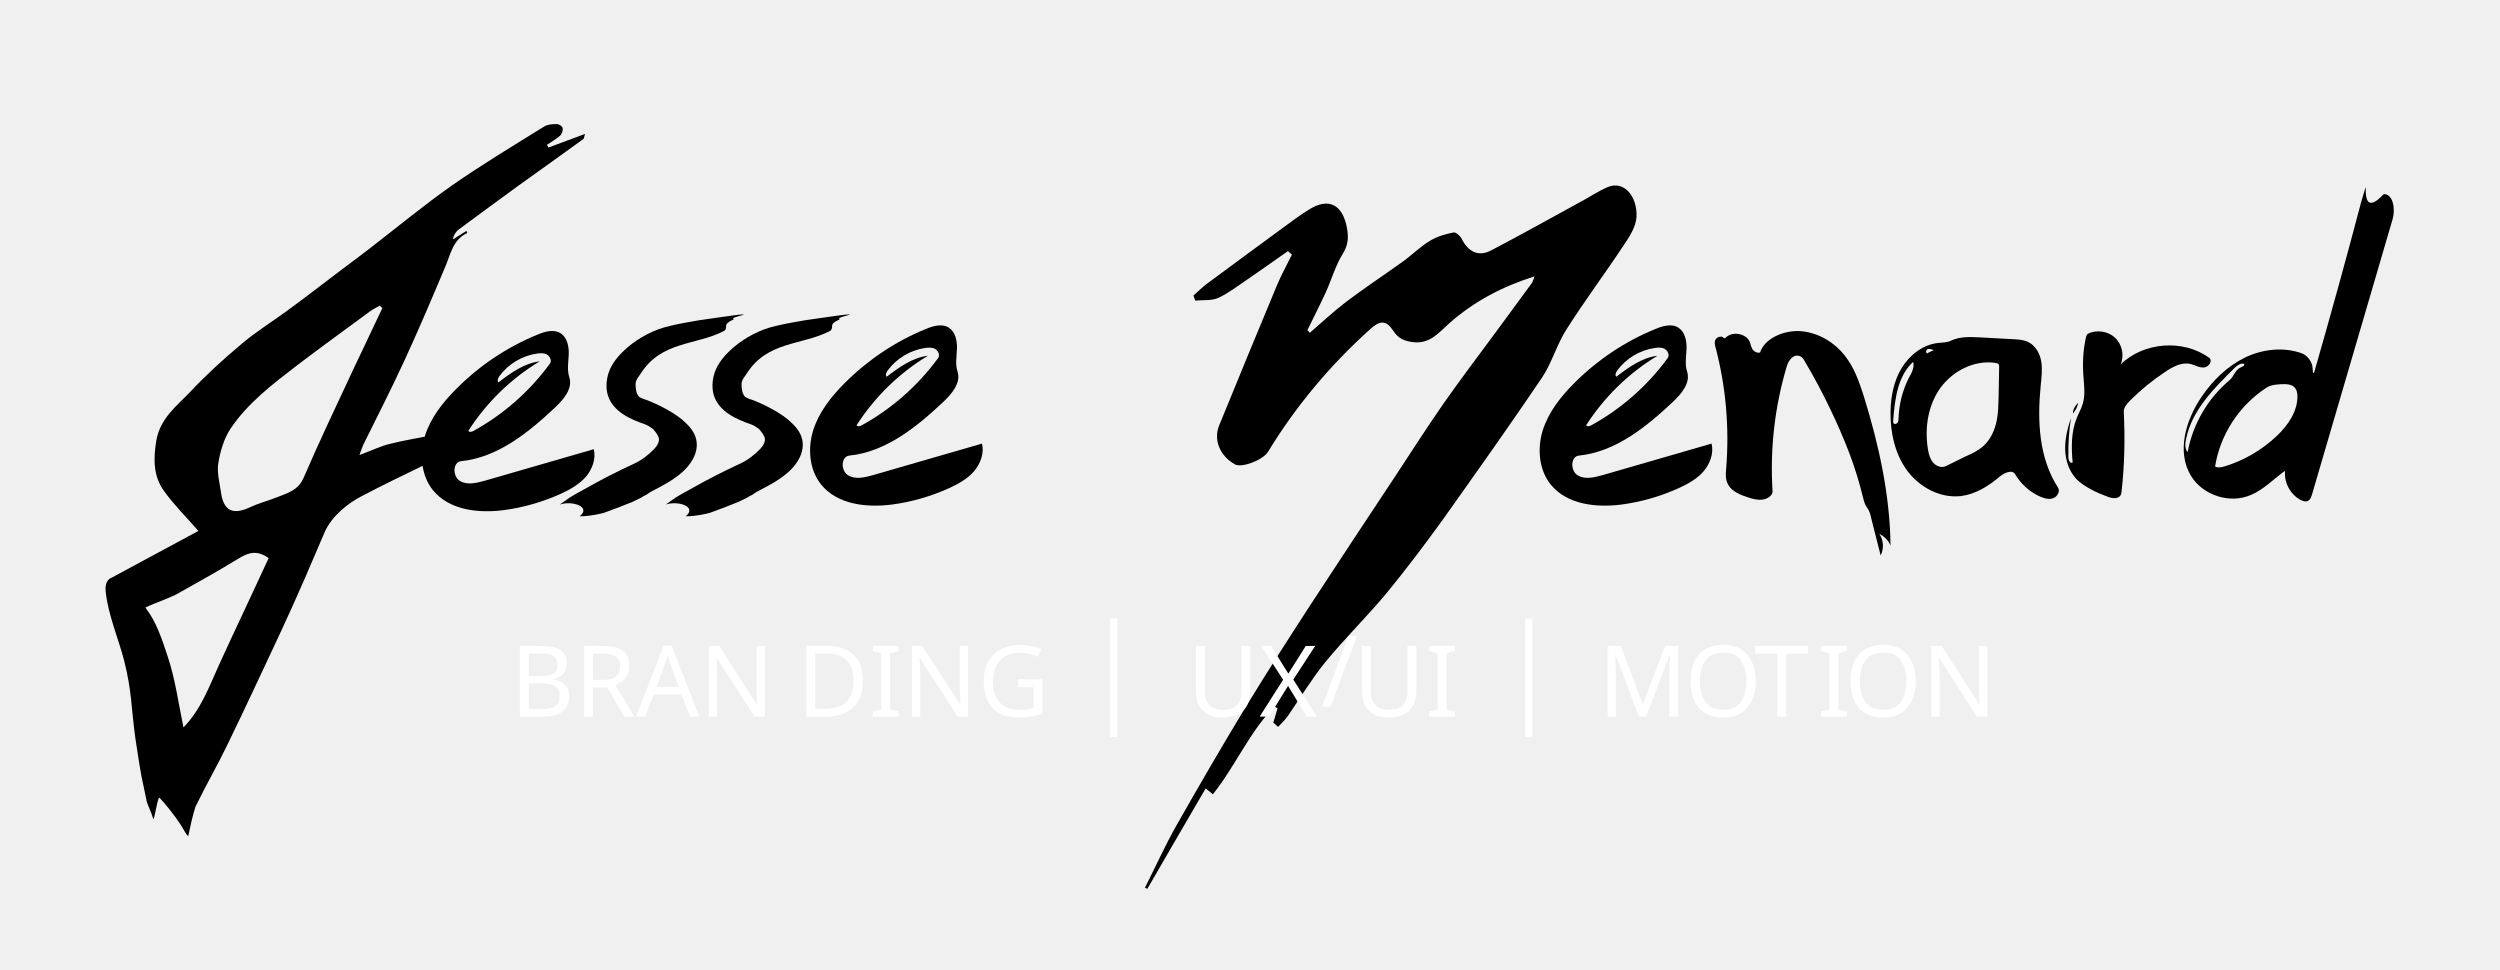
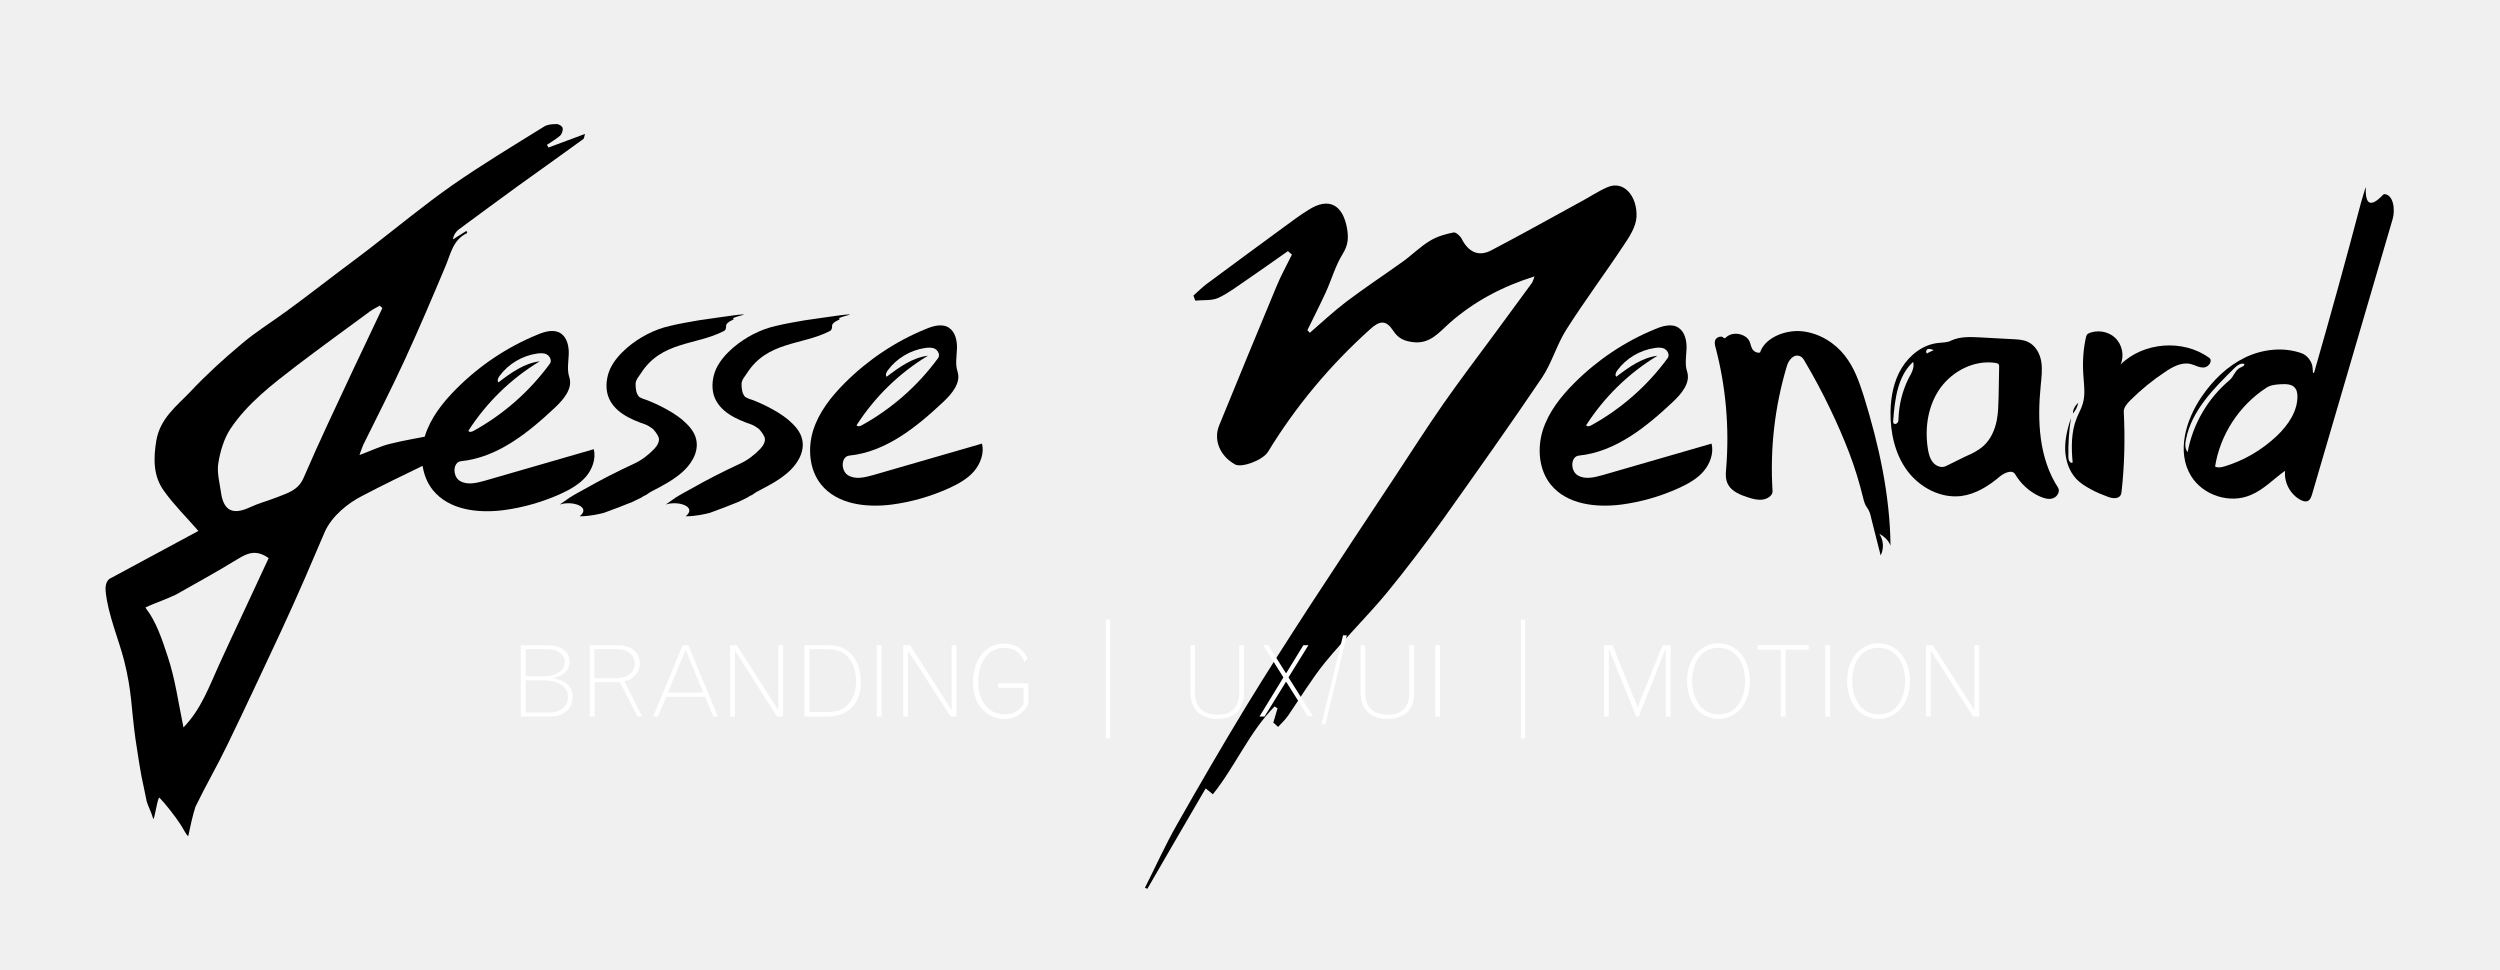
<svg xmlns="http://www.w3.org/2000/svg" version="1.1" id="Layer_1" x="0px" y="0px" viewBox="0 0 938.9 364.2" style="enable-background:new 0 0 938.9 364.2;" xml:space="preserve">
  <style type="text/css">
	.st0{fill:#FFFFFF;}
- 	.st1{font-family:'GrotesqueMTStd-Light';}
- 	.st2{font-size:37.15px;}
- 	.st3{letter-spacing:-1;}
</style>
  <g>
    <path d="M478.2,271.4c0.5-1.8,1.1-3.6,1.6-5.4c-0.4-0.2-0.7-0.4-1.1-0.7c-9.5,9.6-14.7,22.4-23.2,33c-0.9-0.8-1.6-1.3-2.7-2.2   c-7.4,12.7-14.7,25.2-21.9,37.7c-0.3-0.1-0.6-0.3-0.9-0.4c4-7.9,7.6-16,12-23.7c8.4-14.8,17-29.6,25.8-44.1   c7.8-12.8,15.9-25.4,24-37.9c10.7-16.4,21.5-32.7,32.3-49c6-9.1,11.8-18.2,18-27.1c6.3-9,12.9-17.7,19.4-26.5   c4.6-6.3,9.2-12.5,13.8-18.8c0.4-0.6,0.6-1.4,1-2.5c-12.1,3.8-22.7,9.4-32,17.6c-3.8,3.4-7.3,7.9-13.6,7.1   c-3.2-0.4-5.5-1.3-7.4-4.2c-2.7-4.2-5.1-4-8.8-0.6c-15,13.5-27.8,28.8-38.3,46c-2,3.2-10,6.1-12.4,4.7c-5.6-3.1-8.2-9.2-5.9-14.7   c7.1-17.3,14.2-34.7,21.4-51.9c1.7-4.2,3.9-8.1,5.9-12.2c-0.5-0.4-1-0.8-1.5-1.3c-5.1,3.6-10.2,7.2-15.3,10.7   c-3.6,2.4-7,5.1-10.9,6.9c-2.5,1.1-5.7,0.7-8.6,1c-0.2-0.6-0.5-1.3-0.7-1.9c1.6-1.4,3.2-3,4.9-4.3c9.7-7.2,19.5-14.4,29.2-21.5   c3-2.2,5.9-4.4,9-6.3c7.7-5,13-2.1,14.6,6.9c0.6,3.7,0.4,6.2-1.6,9.5c-2.8,4.5-4.2,9.7-6.4,14.5c-2.2,4.8-4.6,9.5-6.9,14.2   c0.3,0.3,0.6,0.6,0.9,1c4.5-3.9,8.9-8,13.6-11.6c7-5.3,14.3-10.1,21.4-15.2c3.5-2.5,6.5-5.6,10.2-7.8c2.6-1.6,5.8-2.5,8.8-3.1   c0.8-0.2,2.5,1.3,3,2.3c2.5,5,6.3,6.9,11,4.5c11.3-5.9,22.5-12.2,33.7-18.3c3.4-1.8,6.6-4,10.1-5.5c6.2-2.7,11.3,3.5,10.9,11.2   c-0.2,3.6-2.6,7.4-4.8,10.6c-7,10.6-14.7,20.9-21.5,31.6c-3.7,5.8-5.5,12.7-9.3,18.3c-12.1,17.9-24.6,35.5-37.1,53.1   c-6.8,9.4-13.8,18.7-21.2,27.7c-7.4,8.9-15.7,17-23,25.9c-5.1,6.3-9.3,13.3-13.9,20c-1.1,1.6-2.5,2.9-3.8,4.3   C479.2,272.2,478.7,271.8,478.2,271.4z" />
    <path d="M74.5,199.4c-4.6-5.3-9.2-9.8-12.9-15c-4.1-5.6-4-12.2-2.9-18.9c1.4-8.3,7.6-13,12.8-18.4c6-6.4,12.5-12.3,19.3-18   c5.3-4.5,11.3-8.2,16.9-12.3c6.7-4.9,13.3-10,19.9-15c3.7-2.8,7.4-5.5,11-8.3c10.4-8,20.5-16.4,31.2-23.9   c11.2-7.8,23-14.9,34.6-22.1c1.3-0.8,3.1-0.9,4.7-0.9c0.8,0,2.1,0.8,2.2,1.5c0.2,0.9-0.3,2.3-1,2.9c-1.5,1.3-3.3,2.3-4.9,3.4   c0.2,0.3,0.4,0.7,0.6,1c4.4-1.6,8.8-3.3,13.7-5.1c-0.3,0.9-0.3,1.6-0.6,1.9c-8.1,5.9-16.3,11.7-24.5,17.6   c-7.4,5.4-14.8,10.8-22.2,16.3c-1.1,0.8-2,2-2.3,3.8c1.7-1.1,3.4-2.1,5.1-3.2c0.1,0.4,0.3,0.8,0.3,0.8c-5.4,2.5-6.2,7.8-8.2,12.5   c-5,11.9-10.1,23.9-15.5,35.6c-4.9,10.6-10.2,21-15.4,31.5c-0.4,0.9-0.7,1.9-1.4,3.8c4.3-1.6,7.8-3.3,11.4-4.2   c5.6-1.4,11.3-2.3,16.9-3.4c2.2-0.4,14.4-1.2,16.5-0.9c2,0.2-6.1,1.4-4.4,2.6c0.2,0.1,4.3,1.4,3.4,1.8c-0.8,0.4-0.6-0.3-4.7,1.9   c-2.7,1.2-11.2,4.3-15.9,6.5c-6.2,3-15.3,7.4-22.3,11.1c-5.1,2.6-11.2,7.4-13.9,13.4c-2.6,5.9-5,11.8-7.6,17.7   c-2.9,6.7-5.9,13.3-9,20c-6.6,14.1-13.2,28.3-20,42.3c-3.8,7.9-8.2,15.4-12,23.3c-1,3-2.2,8.5-2.7,11c-0.6-0.1-1.9-2.9-3-4.5   c-1.8-2.8-5.7-7.8-7.8-9.9c-0.7-0.7-2,9.4-2.4,7.8c-0.7-2.5-1.8-4.4-2.4-6.4c-0.8-4.1-1.5-7.1-2-9.6c-0.5-2.7-1.1-6.4-2.2-13.7   c-1.7-12.1-1.3-17.8-4.3-29.7c-2-7.8-6-17.1-6.9-25.7c-0.2-1.6,0-3.9,1.4-4.9 M143.6,115.7c-0.3-0.3-0.7-0.6-1-0.9   c-1.2,0.7-2.5,1.3-3.6,2.1c-9.2,6.8-18.5,13.5-27.7,20.5c-9.1,7-18.4,14.1-24.8,23.7c-2.4,3.7-3.8,8.4-4.5,12.8   c-0.6,3.6,0.5,7.4,1,11.1c1,6.9,4.5,8.5,10.9,5.5c3.2-1.5,6.7-2.4,10-3.7c3.9-1.6,8-2.5,10.1-7.3c5.9-13.7,12.3-27.1,18.6-40.6   C136.3,131.2,139.9,123.4,143.6,115.7z M68.9,273.2c6.7-6.9,9.7-15.5,13.4-23.6c3-6.6,6.1-13.2,9.2-19.8c3.2-6.8,6.3-13.6,9.4-20.2   c-4.8-3.4-8.1-1.8-11.7,0.4c-7.8,4.8-15.9,9.2-23.1,13.3c-1.8,0.8-3.5,1.6-5.6,2.4c-2,0.8-2.4,0.9-4.7,1.9c-1,0.5-1.4,0.4-0.9,1   c3.7,4.8,5.9,11.3,8,17.7C65.8,254.9,67,264,68.9,273.2z" />
    <g id="Name-e">
      <path d="M171.5,145.9c8.6-8.6,19-15.6,30.3-20.2c2.8-1.2,6.3-2.2,8.8-0.5c2.4,1.6,3.1,4.9,3,7.8c-0.1,2.9-0.7,5.9,0.2,8.6    c1.4,4.3-2.1,8.4-5.4,11.5c-10,9.4-21.5,18.7-35.2,20.1c-3.2,0.3-3.3,5.7-0.5,7.4c2.8,1.7,6.3,0.8,9.5-0.1    c13.6-3.9,27.2-7.9,40.8-11.8c0.9,3.6-0.6,7.6-3,10.4c-2.5,2.8-5.8,4.7-9.3,6.3c-6.8,3.1-14.1,5.2-21.6,6.2    c-9.5,1.2-20.4,0-26.5-7.5c-4.5-5.6-5.1-13.6-3-20.4S166.4,151,171.5,145.9 M187.2,143.6c4.7-3.6,9.7-7.2,15.5-7.9    c-10.8,6.5-20,15.5-26.8,26.1c0.3,0.6,1.2,0.4,1.8,0.1c11.3-6.2,21.2-14.9,28.8-25.3c0.8-1.1,0.1-2.7-1-3.4    c-1.1-0.7-2.6-0.6-3.9-0.4c-5.5,0.8-10.7,3.9-14,8.4C187.1,141.9,186.6,142.9,187.2,143.6z" />
    </g>
    <g id="Name-s">
      <path d="M213.9,186.9c1.2-0.8,4.5-2.6,5.6-3.2c6-3.4,12.2-6.6,18.5-9.5c2.9-1.3,5.5-3.3,7.8-5.7c1.1-1.2,2.1-2.9,1.5-4.4    c-0.3-0.6-0.6-1.2-1-1.7c-0.4-0.5-0.6-0.8-1.2-1.4c-1.3-0.8-1-0.8-2.5-1.5c-5.8-2-12.3-4.8-14.3-11c-1-3.3-0.5-7,0.9-10.1    c1.5-3.1,3.8-5.6,6.3-7.8c4.7-4,10.3-6.9,16.1-8.2c3.7-0.9,7.4-1.5,10.8-2.1c1.2-0.1,14.4-2.2,16.4-2.2c2.7-0.1-5,1.1-3.2,1.8    c-2.4,1.1-2.9,1.9-2.9,2.4c0,1-0.1,1.7-1,2.1c-10.3,5.3-23.3,3.7-31,15.8c-0.4,0.7-2.1,2.5-2,4.1c0,1.6,0.2,3.5,1.3,4.7    c0.4,0.4,0.9,0.4,1.3,0.7c3,0.9,10.5,4.2,15,8c2.3,2,4.6,4.4,5.2,7.5c1,4.8-2.1,9.5-5.7,12.5c-3.3,2.8-7,4.7-10.8,6.7    c-0.9,0.4-1.6,1-2.4,1.5c-0.5,0.2-1.1,0.5-1.8,1c-1.6,0.8-2.3,1.1-3.3,1.6c-3.7,1.5-6.8,2.7-10.7,4.1c-1.5,0.4-5.2,1.3-9.1,1.3    c4.5-3.6-2.9-6-7.5-4.4" />
    </g>
    <g id="Name-s_1_">
      <path d="M253.7,186.9c1.2-0.8,4.5-2.6,5.6-3.2c6-3.4,12.2-6.6,18.5-9.5c2.9-1.3,5.5-3.3,7.8-5.7c1.1-1.2,2.1-2.9,1.5-4.4    c-0.3-0.6-0.6-1.2-1-1.7c-0.4-0.5-0.6-0.8-1.2-1.4c-1.3-0.8-1-0.8-2.5-1.5c-5.8-2-12.3-4.8-14.3-11c-1-3.3-0.5-7,0.9-10.1    c1.5-3.1,3.8-5.6,6.3-7.8c4.7-4,10.3-6.9,16.1-8.2c3.7-0.9,7.4-1.5,10.8-2.1c1.2-0.1,14.4-2.2,16.4-2.2c2.7-0.1-5,1.1-3.2,1.8    c-2.4,1.1-2.9,1.9-2.9,2.4c0,1-0.1,1.7-1,2.1c-10.3,5.3-23.3,3.7-31,15.8c-0.4,0.7-2.1,2.5-2,4.1c0,1.6,0.2,3.5,1.3,4.7    c0.4,0.4,0.9,0.4,1.3,0.7c3,0.9,10.5,4.2,15,8c2.3,2,4.6,4.4,5.2,7.5c1,4.8-2.1,9.5-5.7,12.5c-3.3,2.8-7,4.7-10.8,6.7    c-0.9,0.4-1.6,1-2.4,1.5c-0.5,0.2-1.1,0.5-1.8,1c-1.6,0.8-2.3,1.1-3.3,1.6c-3.7,1.5-6.8,2.7-10.7,4.1c-1.5,0.4-5.2,1.3-9.1,1.3    c4.5-3.6-2.9-6-7.5-4.4" />
    </g>
    <g id="Name-e_1_">
      <path d="M317.3,143.8c8.6-8.6,19-15.6,30.3-20.2c2.8-1.2,6.3-2.2,8.8-0.5c2.4,1.6,3.1,4.9,3,7.8s-0.7,5.9,0.2,8.6    c1.4,4.3-2.1,8.4-5.4,11.5c-10,9.4-21.5,18.7-35.2,20.1c-3.2,0.3-3.3,5.7-0.5,7.4c2.8,1.7,6.3,0.8,9.5-0.1    c13.6-3.9,27.2-7.9,40.8-11.8c0.9,3.6-0.6,7.6-3,10.4s-5.8,4.7-9.3,6.3c-6.8,3.1-14.1,5.2-21.6,6.2c-9.5,1.2-20.4,0-26.5-7.5    c-4.5-5.6-5.1-13.6-3-20.4C307.6,154.7,312.2,148.9,317.3,143.8 M333,141.5c4.7-3.6,9.7-7.2,15.5-7.9c-10.8,6.5-20,15.5-26.8,26.1    c0.3,0.6,1.2,0.4,1.8,0.1c11.3-6.2,21.2-14.9,28.8-25.3c0.8-1.1,0.1-2.7-1-3.4s-2.6-0.6-3.9-0.4c-5.5,0.8-10.7,3.9-14,8.4    C332.9,139.8,332.4,140.8,333,141.5z" />
    </g>
    <g id="Name-e_2_">
      <path d="M591.3,143.8c8.6-8.6,19-15.6,30.3-20.2c2.8-1.2,6.3-2.2,8.8-0.5c2.4,1.6,3.1,4.9,3,7.8s-0.7,5.9,0.2,8.6    c1.4,4.3-2.1,8.4-5.4,11.5c-10,9.4-21.5,18.7-35.2,20.1c-3.2,0.3-3.3,5.7-0.5,7.4c2.8,1.7,6.3,0.8,9.5-0.1    c13.6-3.9,27.2-7.9,40.8-11.8c0.9,3.6-0.6,7.6-3,10.4s-5.8,4.7-9.3,6.3c-6.8,3.1-14.1,5.2-21.6,6.2c-9.5,1.2-20.4,0-26.5-7.5    c-4.5-5.6-5.1-13.6-3-20.4C581.6,154.7,586.2,148.9,591.3,143.8 M607,141.5c4.7-3.6,9.7-7.2,15.5-7.9c-10.8,6.5-20,15.5-26.8,26.1    c0.3,0.6,1.2,0.4,1.8,0.1c11.3-6.2,21.2-14.9,28.8-25.3c0.8-1.1,0.1-2.7-1-3.4c-1.1-0.7-2.6-0.6-3.9-0.4c-5.5,0.8-10.7,3.9-14,8.4    C606.9,139.8,606.4,140.8,607,141.5z" />
    </g>
    <path d="M710,204.9c-0.2-18.9-4.3-37.6-10-56c-1.7-5.3-3.5-10.7-7.2-15.4c-3.6-4.6-9.4-8.4-16.1-9.1c-6.7-0.6-14,2.7-15.7,8   c-1.2,0.3-2.5-0.5-3-1.5s-0.6-2.1-1.1-3c-1.1-2-4.3-3.1-6.8-2.3c-0.9,0.3-1.6,0.8-2.2,1.4c-0.3,0-0.5-0.1-0.8-0.1   c0.1,0,0.1-0.1,0.2-0.1c-0.8-0.8-2.5-0.2-3,0.7c-0.5,0.9-0.3,2,0,3c3.9,14.8,5.2,30.1,4,45.2c-0.2,2.3-0.4,4.6,0.9,6.6   c1.4,2.3,4.4,3.6,7.3,4.5c1.8,0.6,3.7,1.1,5.6,0.8s3.7-1.6,3.6-3.2c-1-15.8,0.8-31.7,5.4-47c0.6-2,2.4-4.5,4.7-3.7   c1,0.3,1.6,1.2,2,2c3.5,5.9,6.7,11.9,9.6,18c2.6,5.4,5,10.9,7.1,16.4c2.1,5.5,3.8,11.1,5.2,16.8c0.3,1.2,0.6,2.5,1.4,3.6   c1,1.3,1.4,2.8,1.7,4.3c1.2,4.6,2.3,9.2,3.5,13.8c1.3-2.6,1.1-5.7-0.5-8.1C707.9,201.6,709.3,203.1,710,204.9z" />
    <g id="Name-a">
      <path d="M743.4,126.7c4.3,0.2,8.6,0.5,12.9,0.7c1.8,0.1,3.6,0.2,5.3,1c2.8,1.3,4.5,4.3,5,7.3c0.5,3,0.1,6.1-0.2,9.2    c-1.3,13.1-0.7,27.1,6.5,38.2c0.9,1.4-0.2,3.4-1.8,4c-1.6,0.6-3.3,0.1-4.9-0.6c-3.9-1.7-7.2-4.7-9.4-8.4c-1.1-1.9-4.1-0.5-5.8,0.9    c-4.2,3.6-9.1,6.6-14.5,7.3c-7.7,0.9-15.5-3.2-20.2-9.5c-4.6-6.2-6.4-14.3-6.3-22.1c0.1-5.7,1.2-11.6,4.2-16.5    c3-4.9,8-8.8,13.7-9.4c1.7-0.2,3.4-0.1,4.9-0.9C736,126.4,739.8,126.5,743.4,126.7 M745,167.4c2.7-2.5,4.2-6,4.9-9.5    c0.6-3,0.6-6,0.7-9c0.1-3.7,0.1-7.4,0.2-11.2c0-0.3,0-0.6-0.2-0.9c-0.2-0.3-0.7-0.4-1.1-0.5c-7.9-1.2-16,2.9-20.7,9.3    c-4.7,6.5-6,14.9-4.8,22.8c0.3,1.8,0.7,3.7,1.9,5.2s3.3,2.3,5,1.4c2.4-1.2,4.9-2.4,7.3-3.6C740.6,170.4,743,169.2,745,167.4     M718.5,135.9c-5.9,5.4-6.9,14.2-7.5,22.2c0,0.3,0,0.6,0.1,0.8c0.3,0.5,1.1,0.4,1.5-0.1c0.4-0.5,0.4-1.1,0.4-1.7    c0.2-5.3,1.5-10.5,3.9-15.2C717.9,140.1,719.1,138,718.5,135.9 M723.9,132.6c0.8-0.4,1.5-0.7,2.3-1.1c-0.7-0.3-1.5-0.6-2.2-0.4    c-0.7,0.3-0.9,1.5-0.1,1.7L723.9,132.6z" />
    </g>
    <g id="Name-r">
      <path d="M778.5,155.3c0-1.5,0.8-3,2-4C780.2,152.8,779.5,154.2,778.5,155.3z" />
      <path d="M783.4,126.7c0.1-0.5,0.3-1.1,0.8-1.4c3.3-1.6,7.6-0.9,10.2,1.6c2.6,2.5,3.5,6.7,2,10c8.6-8.5,23.6-9.6,33.3-2.5    c1.4,1-0.1,3.4-1.9,3.6s-3.4-0.9-5.1-1.3c-3.4-0.8-6.8,1.1-9.6,3c-4.7,3.1-9.1,6.7-13.1,10.7c-1.2,1.2-2.4,2.6-2.4,4.2    c0.5,9.9,0.3,19.9-0.8,29.8c-0.1,0.5-0.1,1.1-0.4,1.6c-0.9,1.5-3.1,1.2-4.7,0.6c-2.2-0.8-4.4-1.7-6.4-2.8c-2-1.1-4-2.3-5.5-3.9    c-2.8-3-4.1-7.1-4.2-11.1c-0.1-4,0.9-8,2.2-11.9c-0.8,4.9-1.1,9.9-1,14.9c0,1,0.7,2.4,1.6,1.9c-0.5-5.6-0.6-11.4,1.5-16.6    c0.7-1.9,1.8-3.6,2.3-5.5c1.1-3.6,0.4-7.4,0.2-11.1C782.1,135.7,782.4,131.1,783.4,126.7z" />
    </g>
    <g id="Name-d">
      <path d="M845.3,185.9c-7.8,3.4-17.9,0.2-22.4-7.1c-5.6-9.1-2-21.1,4-29.9c4.2-6.1,9.6-11.4,16.2-14.6c6.6-3.2,14.5-4.1,21.4-1.6    c2,0.8,3.4,2.7,3.9,4.6c0.2,1,0.1,1.2,0.2,1.8c0,0.7,0.1,1.3,0.5,0.8c6.1-21.2,12-42.5,17.6-63.8c0.2-0.6,1.8-6.3,1.8-5.7    c-0.5,11.3,6.5,2.5,6.8,2.5c3.6,0,4.3,5.9,3.3,9.3c-10.1,34.5-20.2,69-30.3,103.5c-0.3,1-0.7,2.1-1.7,2.5c-0.8,0.3-1.7,0-2.5-0.4    c-3.9-2-6.4-6.6-5.9-11C853.9,179.8,850.2,183.9,845.3,185.9 M862,145.8c-1.1-1.6-3.5-1.6-5.4-1.5c-1.9,0.1-3.9,0.3-5.4,1.3    c-10.2,6.6-17.4,17.6-19.3,29.6c1,0.6,2.3,0.3,3.4,0c7.4-2.2,14.2-6.2,19.8-11.5c4.3-4.1,8-9.5,7.7-15.4    C862.7,147.5,862.6,146.5,862,145.8 M821.6,169.8c1.9-10.5,7.6-20.2,15.7-27c1.6-1.3,2.1-3.8,4-4.7c0.7-0.3,1.7-0.7,1.6-1.4    c-1.3-0.5-2.7,0.5-3.7,1.5c-7.8,7.7-16.1,16-18.2,26.7C820.6,166.6,820.5,168.5,821.6,169.8z" />
    </g>
  </g>
-   <text transform="matrix(1 0 0 1 191.631 269.1162)" class="st0 st1 st2">BRAN</text>
-   <text transform="matrix(1 0 0 1 299.2174 269.1162)" class="st0 st1 st2">D</text>
-   <text transform="matrix(1 0 0 1 326.337 269.1162)" class="st0 st1 st2">ING  </text>
-   <text transform="matrix(1 0 0 1.2 408.0289 266.1162)" class="st0 st1 st2">|</text>
-   <text transform="matrix(1 0 0 1 426.4547 269.1162)" class="st0 st1 st2">  UX</text>
-   <text transform="matrix(1 0 0 1 496.1476 265.4014)" class="st0 st1 st2">/</text>
-   <text transform="matrix(1 0 0 1 508.1466 269.1162)" class="st0 st1 st2">UI  </text>
-   <text transform="matrix(1 0 0 1.2 563.9083 266.1162)" class="st0 st1 st2">|</text>
-   <text transform="matrix(1 0 0 1 582.3341 269.1162)" class="st0 st1 st2">  </text>
-   <text transform="matrix(1 0 0 1 600.1656 269.1162)" class="st0 st1 st2">M</text>
-   <text transform="matrix(1 0 0 1 632.6344 269.1162)" class="st0 st1 st2 st3">O</text>
-   <text transform="matrix(1 0 0 1 658.8248 269.1162)" class="st0 st1 st2">T</text>
-   <text transform="matrix(1 0 0 1 682.4523 269.1162)" class="st0 st1 st2">I</text>
-   <text transform="matrix(1 0 0 1 692.7057 269.1162)" class="st0 st1 st2">ON</text>
+   <g>
+     <path class="st0" d="M195.6,242.3h9.7c5.4,0,8.6,2.3,8.6,6.2c0,4.4-4,5.6-6.3,6.2c2,0.4,3,0.7,4,1.2c2.2,1.2,3.5,3.3,3.5,5.8   s-1.4,7.4-8.9,7.4h-10.6V242.3z M197.4,243.8V254h6.7c4.7,0,8-2.2,8-5.3c0-3-2.6-4.9-6.9-4.9H197.4z M197.4,255.5v12.1h8.7   c4.3,0,7.2-2.3,7.2-5.9c0-3.9-3.6-6.2-9.6-6.2H197.4z" />
+     <path class="st0" d="M221.4,242.3h10.9c4.8,0,8,2.8,8,6.9c0,2-0.8,3.7-2.4,5c-1,0.8-1.6,1.2-3.4,1.7l6.7,13.2h-1.8l-6.6-12.9h-9.5   v12.9h-1.8V242.3z M223.2,243.9v10.8h8.2c4.2,0,7-2.2,7-5.5c0-3-2.7-5.4-6.2-5.4H223.2z" />
+     <path class="st0" d="M256.4,242.3h2.1l11.1,26.8h-1.7l-3.1-7.4h-14.6l-3.1,7.4h-1.8L256.4,242.3z M257.5,244.1l-6.7,16h13.3   L257.5,244.1z" />
+     <path class="st0" d="M274.2,242.3h2.5l15.6,24.4v-24.4h1.8v26.8h-2.3L276,244.3v24.8h-1.8V242.3z" />
+     <path class="st0" d="M302.2,242.3h9.2c7.2,0,11.9,5.4,11.9,13.9c0,4.1-1.2,7.4-3.6,9.7c-2.3,2.2-5.1,3.2-9.5,3.2h-8.1V242.3z    M304,243.9v23.5h6.5c3.8,0,6.1-0.8,8-2.8c1.9-2,3-5.1,3-8.7c0-3.9-1.2-7.3-3.2-9.3c-1.8-1.9-4.3-2.8-7.7-2.8H304z" />
+     <path class="st0" d="M329.3,242.3h1.8v26.8h-1.8V242.3z" />
+     <path class="st0" d="M339.3,242.3h2.5l15.6,24.4v-24.4h1.8v26.8H357L341,244.3v24.8h-1.8V242.3z" />
+     <path class="st0" d="M386.1,264.6c-1.3,2.2-3.3,5.4-9.2,5.4c-6.6,0-11.5-5.9-11.5-13.7c0-8.6,4.8-14.6,11.6-14.6   c6.2,0,8.4,4.3,8.9,5.6l-1.2,1.4c-1.4-3.6-3.6-5.4-7.6-5.4c-5.8,0-9.7,5.2-9.7,12.9c0,7.3,4,12.1,10.1,12.1c3.1,0,5.1-1.3,6.9-3.8   v-6.2h-9.5v-1.7h11.3V264.6z" />
+     <path class="st0" d="M415.3,232.7h1.6v44.6h-1.6V232.7z" />
+     <path class="st0" d="M447,242.3h1.8v17.8c0,5.5,2.9,8.3,8.7,8.3c5.1,0,7.9-2.9,7.9-8.2v-17.9h1.8V260c0,6.5-3.5,10-10.1,10   c-6.3,0-10-3.7-10-9.9V242.3z" />
+     <path class="st0" d="M474.4,242.3h1.9l6.7,10.6l6.5-10.6h1.9l-7.5,12.1l9.2,14.6h-1.9L483,256l-8.1,13.1H473l9-14.7L474.4,242.3z" />
+     <path class="st0" d="M504.4,238.6h1.4l-8,33.4h-1.5L504.4,238.6z" />
+     <path class="st0" d="M510.9,242.3h1.8v17.8c0,5.5,2.9,8.3,8.7,8.3c5.1,0,7.9-2.9,7.9-8.2v-17.9h1.8V260c0,6.5-3.5,10-10.1,10   c-6.3,0-10-3.7-10-9.9V242.3z" />
+     <path class="st0" d="M539,242.3h1.8v26.8H539V242.3z" />
+     <path class="st0" d="M571.2,232.7h1.6v44.6h-1.6V232.7z" />
+     <path class="st0" d="M602.5,242.3h3.1l9.4,23.3l9.4-23.3h3v26.8h-1.8v-25.6l-10.2,25.6h-0.9l-10.3-25.4v25.4h-1.8V242.3z" />
+     <path class="st0" d="M633.6,255.8c0-8.3,4.9-14.2,11.8-14.2c6.9,0,11.8,5.9,11.8,14.4c0,8.1-5,14-11.8,14   C638.6,270,633.6,264.1,633.6,255.8z M655.4,256.1c0-7.8-3.9-12.8-10.1-12.8c-5.9,0-9.8,5-9.8,12.4c0,7.4,4,12.6,9.8,12.6   C654,268.4,655.4,259.2,655.4,256.1z" />
+     <path class="st0" d="M660.2,242.3h19.1v1.7h-8.7v25.1h-1.8V244h-8.7V242.3z" />
+     <path class="st0" d="M685.5,242.3h1.8v26.8h-1.8V242.3z" />
+     <path class="st0" d="M693.7,255.8c0-8.3,4.9-14.2,11.8-14.2c6.9,0,11.8,5.9,11.8,14.4c0,8.1-5,14-11.8,14   C698.7,270,693.7,264.1,693.7,255.8z M715.5,256.1c0-7.8-3.9-12.8-10.1-12.8c-5.9,0-9.8,5-9.8,12.4c0,7.4,4,12.6,9.8,12.6   C714.1,268.4,715.5,259.2,715.5,256.1z" />
+     <path class="st0" d="M723.4,242.3h2.5l15.6,24.4v-24.4h1.8v26.8h-2.3l-15.9-24.8v24.8h-1.8V242.3z" />
+   </g>
</svg>
